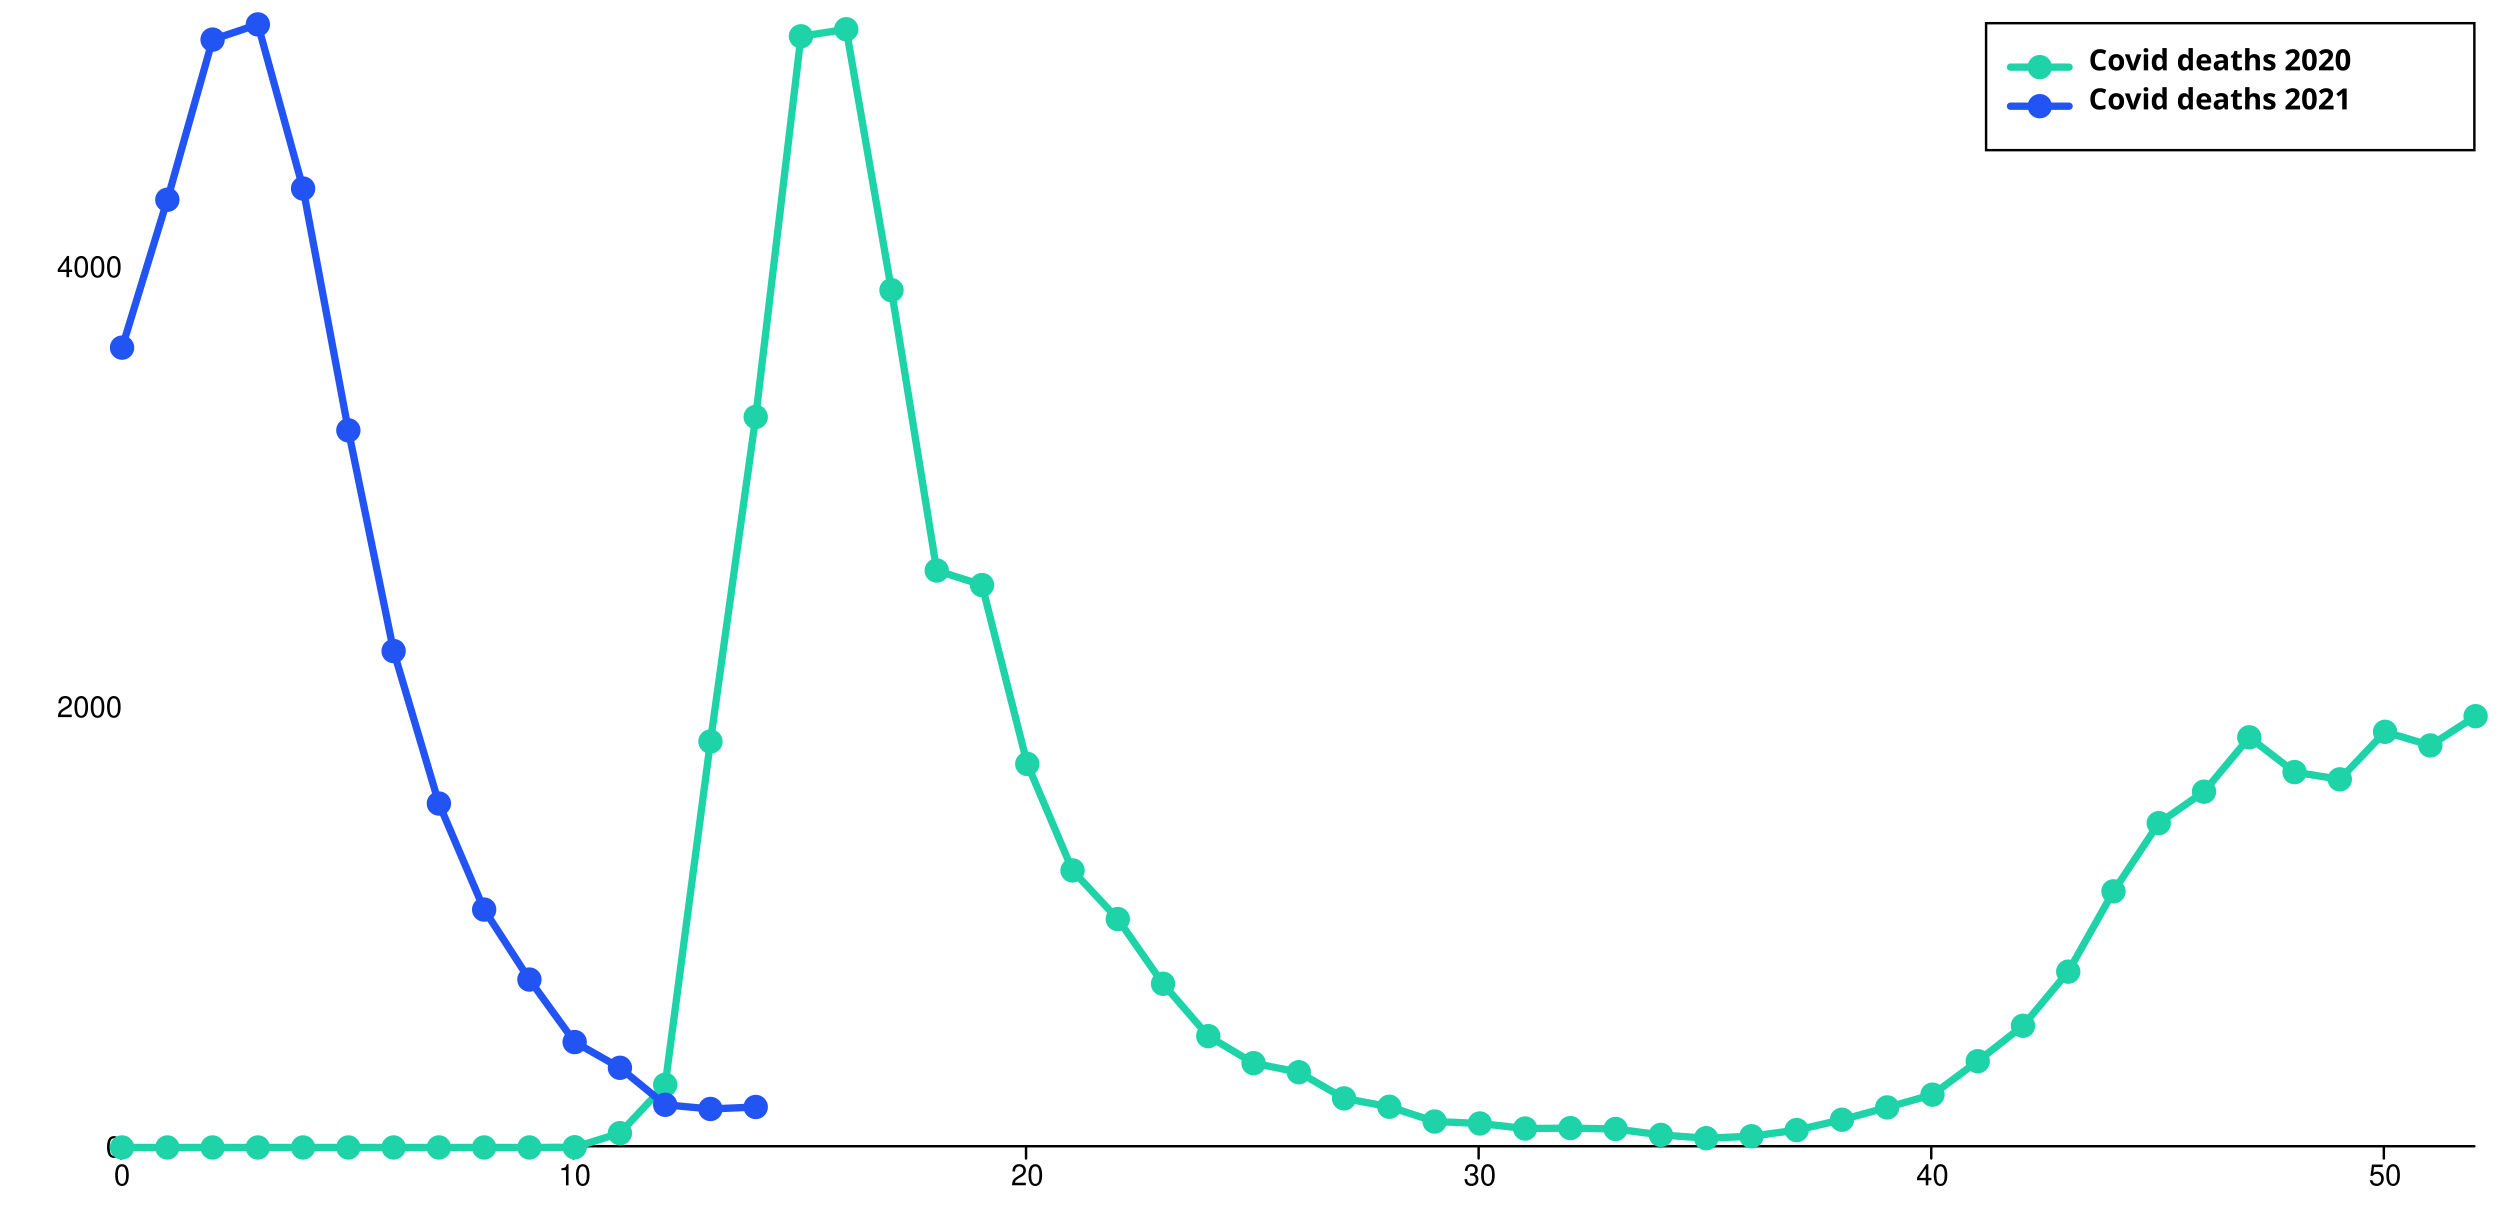
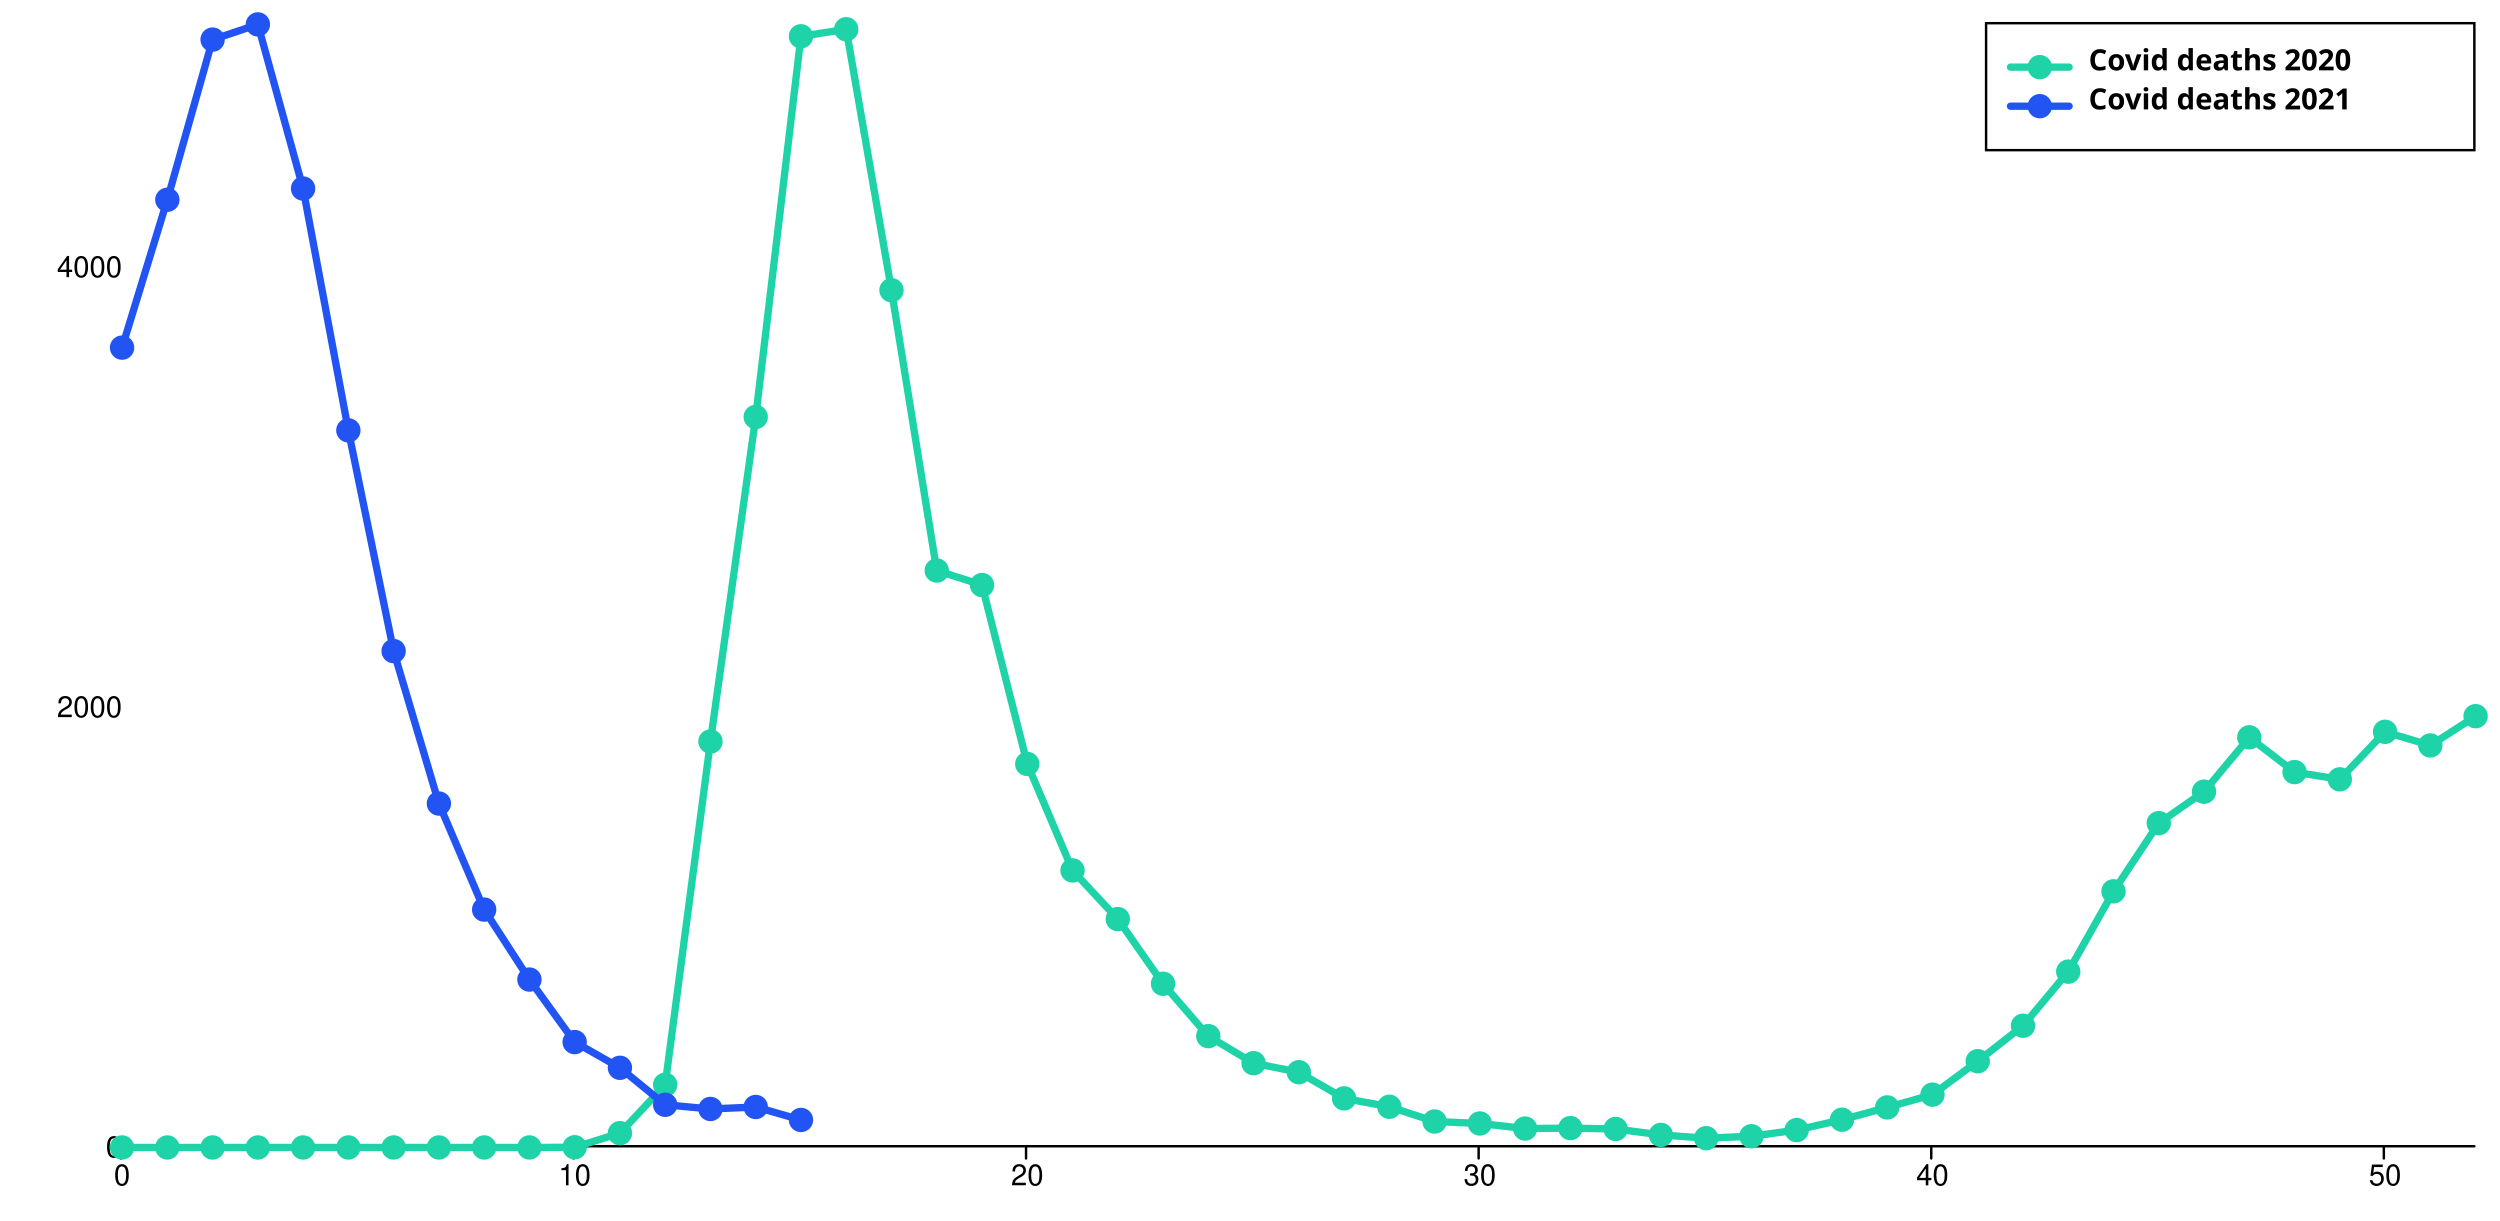
<svg xmlns="http://www.w3.org/2000/svg" width="1024" height="500" viewBox="0 0 1024 500" style="overflow:display" preserveAspectRatio="xMinYMin meet" overflow="visible">
  <defs>
    <style>
	.data-series path.line { fill-opacity: 0; stroke: black; }
	.data-series:hover path.line, .data-series.on path.line { cursor:pointer; }
	.data-series path.line.dotted { stroke-dasharray: 12 20 }
	#covid-deaths-2020-over80:hover path.line, #covid-deaths-2020-over80.on path.line { stroke-width: 5; }
	.data-series-0:hover circle, .data-series-0.on circle { display: inline; cursor:pointer; }
	#covid-deaths-2021-over80:hover path.line, #covid-deaths-2021-over80.on path.line { stroke-width: 5; }
	.data-series-1:hover circle, .data-series-1.on circle { display: inline; cursor:pointer; }
	.key rect { fill:transparent;stroke-width:1;stroke:black; }
	.key text { text-anchor:start;dominant-baseline:hanging;font-weight:bold;fill:black;stroke-width:0;font-family:sans-serif; }
	.graph-grid { font-family: "Helvetica Neue",Helvetica,Arial,"Lucida Grande",sans-serif; }
	.graph-grid line { stroke: black; stroke-width: 1; stroke-linecap: round; }
	.graph-grid.graph-grid-x text { text-anchor: middle; dominant-baseline: hanging; transform: translateY(10px); }
	.graph-grid.graph-grid-y text { text-anchor: end; dominant-baseline: middle; transform: translateX(-10px); }
	</style>
  </defs>
  <g class="graph-grid graph-grid-y">
    <line x1="49.50" y1="469.50" x2="1013.50" y2="469.50" data-left="50" />
    <text x="60" y="470" text-anchor="end">0</text>
    <text x="60" y="289.749" text-anchor="end">2000</text>
    <text x="60" y="109.498" text-anchor="end">4000</text>
    <text style="text-anchor:middle;dominant-baseline:hanging;font-weight:bold;transform: translateY(240px) rotate(-90deg);" />
  </g>
  <g class="graph-grid graph-grid-x">
    <line class="tick" x1="49.50" y1="469.50" x2="49.50" y2="474.50" />
    <text x="50" y="470" text-anchor="middle">0</text>
    <line class="tick" x1="234.88" y1="469.50" x2="234.88" y2="474.50" />
    <text x="235.385" y="470" text-anchor="middle">10</text>
    <line class="tick" x1="420.27" y1="469.50" x2="420.27" y2="474.50" />
    <text x="420.769" y="470" text-anchor="middle">20</text>
    <line class="tick" x1="605.65" y1="469.50" x2="605.65" y2="474.50" />
    <text x="606.154" y="470" text-anchor="middle">30</text>
    <line class="tick" x1="791.04" y1="469.50" x2="791.04" y2="474.50" />
    <text x="791.538" y="470" text-anchor="middle">40</text>
    <line class="tick" x1="976.42" y1="469.50" x2="976.42" y2="474.50" />
    <text x="976.923" y="470" text-anchor="middle">50</text>
    <text style="text-anchor:middle;dominant-baseline:hanging;font-weight:bold;transform: translateY(240px) rotate(-90deg);" />
  </g>
  <g id="covid-deaths-2020-over80" class="data-series data-series-0">
    <path d="M 50.00,470.00L 68.54,470.00L 87.08,470.00L 105.62,470.00L 124.15,470.00L 142.69,470.00L 161.23,470.00L 179.77,470.00L 198.31,470.00L 216.85,470.00L 235.38,469.91L 253.92,464.14L 272.46,444.31L 291.00,303.72L 309.54,170.78L 328.08,14.87L 346.62,11.98L 365.15,118.87L 383.69,233.69L 402.23,239.64L 420.77,312.91L 439.31,356.53L 457.85,376.45L 476.38,402.95L 494.92,424.40L 513.46,435.48L 532.00,439.18L 550.54,449.90L 569.08,453.33L 587.62,459.37L 606.15,460.18L 624.69,462.25L 643.23,462.07L 661.77,462.43L 680.31,464.86L 698.85,466.21L 717.38,465.40L 735.92,462.88L 754.46,458.64L 773.00,453.60L 791.54,448.37L 810.08,434.67L 828.62,420.16L 847.15,397.99L 865.69,365.09L 884.23,337.16L 902.77,324.27L 921.31,302.01L 939.85,316.25L 958.38,319.22L 976.92,299.75L 995.46,305.34L 1014.00,293.35" class="line" style="stroke:#1DD3A7" stroke-width="3" stroke-linecap="round" />
    <circle cx="50.00" cy="470.00" data-y="0.00" data-x="0" r="5" fill="#1DD3A7" />
    <circle cx="68.54" cy="470.00" data-y="0.00" data-x="1" r="5" fill="#1DD3A7" />
    <circle cx="87.08" cy="470.00" data-y="0.00" data-x="2" r="5" fill="#1DD3A7" />
    <circle cx="105.62" cy="470.00" data-y="0.00" data-x="3" r="5" fill="#1DD3A7" />
    <circle cx="124.15" cy="470.00" data-y="0.00" data-x="4" r="5" fill="#1DD3A7" />
    <circle cx="142.69" cy="470.00" data-y="0.00" data-x="5" r="5" fill="#1DD3A7" />
    <circle cx="161.23" cy="470.00" data-y="0.00" data-x="6" r="5" fill="#1DD3A7" />
    <circle cx="179.77" cy="470.00" data-y="0.00" data-x="7" r="5" fill="#1DD3A7" />
    <circle cx="198.31" cy="470.00" data-y="0.00" data-x="8" r="5" fill="#1DD3A7" />
    <circle cx="216.85" cy="470.00" data-y="0.00" data-x="9" r="5" fill="#1DD3A7" />
    <circle cx="235.38" cy="469.91" data-y="1.00" data-x="10" r="5" fill="#1DD3A7" />
    <circle cx="253.92" cy="464.14" data-y="65.00" data-x="11" r="5" fill="#1DD3A7" />
    <circle cx="272.46" cy="444.31" data-y="285.00" data-x="12" r="5" fill="#1DD3A7" />
    <circle cx="291.00" cy="303.72" data-y="1845.00" data-x="13" r="5" fill="#1DD3A7" />
    <circle cx="309.54" cy="170.78" data-y="3320.00" data-x="14" r="5" fill="#1DD3A7" />
    <circle cx="328.08" cy="14.87" data-y="5050.00" data-x="15" r="5" fill="#1DD3A7" />
    <circle cx="346.62" cy="11.98" data-y="5082.00" data-x="16" r="5" fill="#1DD3A7" />
    <circle cx="365.15" cy="118.87" data-y="3896.00" data-x="17" r="5" fill="#1DD3A7" />
    <circle cx="383.69" cy="233.69" data-y="2622.00" data-x="18" r="5" fill="#1DD3A7" />
    <circle cx="402.23" cy="239.64" data-y="2556.00" data-x="19" r="5" fill="#1DD3A7" />
    <circle cx="420.77" cy="312.91" data-y="1743.00" data-x="20" r="5" fill="#1DD3A7" />
    <circle cx="439.31" cy="356.53" data-y="1259.00" data-x="21" r="5" fill="#1DD3A7" />
    <circle cx="457.85" cy="376.45" data-y="1038.00" data-x="22" r="5" fill="#1DD3A7" />
    <circle cx="476.38" cy="402.95" data-y="744.00" data-x="23" r="5" fill="#1DD3A7" />
    <circle cx="494.92" cy="424.40" data-y="506.00" data-x="24" r="5" fill="#1DD3A7" />
    <circle cx="513.46" cy="435.48" data-y="383.00" data-x="25" r="5" fill="#1DD3A7" />
    <circle cx="532.00" cy="439.18" data-y="342.00" data-x="26" r="5" fill="#1DD3A7" />
    <circle cx="550.54" cy="449.90" data-y="223.00" data-x="27" r="5" fill="#1DD3A7" />
    <circle cx="569.08" cy="453.33" data-y="185.00" data-x="28" r="5" fill="#1DD3A7" />
    <circle cx="587.62" cy="459.37" data-y="118.00" data-x="29" r="5" fill="#1DD3A7" />
    <circle cx="606.15" cy="460.18" data-y="109.00" data-x="30" r="5" fill="#1DD3A7" />
    <circle cx="624.69" cy="462.25" data-y="86.00" data-x="31" r="5" fill="#1DD3A7" />
    <circle cx="643.23" cy="462.07" data-y="88.00" data-x="32" r="5" fill="#1DD3A7" />
    <circle cx="661.77" cy="462.43" data-y="84.00" data-x="33" r="5" fill="#1DD3A7" />
    <circle cx="680.31" cy="464.86" data-y="57.00" data-x="34" r="5" fill="#1DD3A7" />
    <circle cx="698.85" cy="466.21" data-y="42.00" data-x="35" r="5" fill="#1DD3A7" />
    <circle cx="717.38" cy="465.40" data-y="51.00" data-x="36" r="5" fill="#1DD3A7" />
    <circle cx="735.92" cy="462.88" data-y="79.00" data-x="37" r="5" fill="#1DD3A7" />
    <circle cx="754.46" cy="458.64" data-y="126.00" data-x="38" r="5" fill="#1DD3A7" />
    <circle cx="773.00" cy="453.60" data-y="182.00" data-x="39" r="5" fill="#1DD3A7" />
    <circle cx="791.54" cy="448.37" data-y="240.00" data-x="40" r="5" fill="#1DD3A7" />
    <circle cx="810.08" cy="434.67" data-y="392.00" data-x="41" r="5" fill="#1DD3A7" />
    <circle cx="828.62" cy="420.16" data-y="553.00" data-x="42" r="5" fill="#1DD3A7" />
    <circle cx="847.15" cy="397.99" data-y="799.00" data-x="43" r="5" fill="#1DD3A7" />
    <circle cx="865.69" cy="365.09" data-y="1164.00" data-x="44" r="5" fill="#1DD3A7" />
    <circle cx="884.23" cy="337.16" data-y="1474.00" data-x="45" r="5" fill="#1DD3A7" />
    <circle cx="902.77" cy="324.27" data-y="1617.00" data-x="46" r="5" fill="#1DD3A7" />
    <circle cx="921.31" cy="302.01" data-y="1864.00" data-x="47" r="5" fill="#1DD3A7" />
    <circle cx="939.85" cy="316.25" data-y="1706.00" data-x="48" r="5" fill="#1DD3A7" />
    <circle cx="958.38" cy="319.22" data-y="1673.00" data-x="49" r="5" fill="#1DD3A7" />
    <circle cx="976.92" cy="299.75" data-y="1889.00" data-x="50" r="5" fill="#1DD3A7" />
    <circle cx="995.46" cy="305.34" data-y="1827.00" data-x="51" r="5" fill="#1DD3A7" />
    <circle cx="1014.00" cy="293.35" data-y="1960.00" data-x="52" r="5" fill="#1DD3A7" />
  </g>
  <g id="covid-deaths-2021-over80" class="data-series data-series-1">
-     <path d="M 50.00,142.39L 68.54,81.83L 87.08,16.22L 105.62,10.00L 124.15,77.23L 142.69,176.28L 161.23,266.68L 179.77,329.13L 198.31,372.57L 216.85,401.23L 235.38,426.83L 253.92,437.37L 272.46,452.52L 291.00,454.23L 309.54,453.42" class="line" style="stroke:#2254F4" stroke-width="3" stroke-linecap="round" />
+     <path d="M 50.00,142.39L 68.54,81.83L 87.08,16.22L 105.62,10.00L 124.15,77.23L 142.69,176.28L 161.23,266.68L 179.77,329.13L 198.31,372.57L 216.85,401.23L 235.38,426.83L 253.92,437.37L 272.46,452.52L 291.00,454.23L 309.54,453.42L 328.08,458.73" class="line" style="stroke:#2254F4" stroke-width="3" stroke-linecap="round" />
    <circle cx="50.00" cy="142.39" data-y="3635.00" data-x="0" r="5" fill="#2254F4" />
    <circle cx="68.54" cy="81.83" data-y="4307.00" data-x="1" r="5" fill="#2254F4" />
    <circle cx="87.08" cy="16.22" data-y="5035.00" data-x="2" r="5" fill="#2254F4" />
    <circle cx="105.62" cy="10.00" data-y="5104.00" data-x="3" r="5" fill="#2254F4" />
    <circle cx="124.15" cy="77.23" data-y="4358.00" data-x="4" r="5" fill="#2254F4" />
    <circle cx="142.69" cy="176.28" data-y="3259.00" data-x="5" r="5" fill="#2254F4" />
    <circle cx="161.23" cy="266.68" data-y="2256.00" data-x="6" r="5" fill="#2254F4" />
    <circle cx="179.77" cy="329.13" data-y="1563.00" data-x="7" r="5" fill="#2254F4" />
    <circle cx="198.31" cy="372.57" data-y="1081.00" data-x="8" r="5" fill="#2254F4" />
    <circle cx="216.85" cy="401.23" data-y="763.00" data-x="9" r="5" fill="#2254F4" />
    <circle cx="235.38" cy="426.83" data-y="479.00" data-x="10" r="5" fill="#2254F4" />
    <circle cx="253.92" cy="437.37" data-y="362.00" data-x="11" r="5" fill="#2254F4" />
    <circle cx="272.46" cy="452.52" data-y="194.00" data-x="12" r="5" fill="#2254F4" />
    <circle cx="291.00" cy="454.23" data-y="175.00" data-x="13" r="5" fill="#2254F4" />
    <circle cx="309.54" cy="453.42" data-y="184.00" data-x="14" r="5" fill="#2254F4" />
+     <circle cx="328.08" cy="458.73" data-y="125.00" data-x="15" r="5" fill="#2254F4" />
  </g>
  <g class="key">
    <rect x="813.5" y="9.5" width="200" height="52" />
    <g id="covid-deaths-2020-over80-key">&gt;	<text x="823.5" y="19.5">
        <tspan dx="32" dy="0">Covid deaths 2020</tspan>
      </text>
      <path d="M823.50,27.50 l 24 0" class="line" style="stroke:#1DD3A7" stroke-width="3" stroke-linecap="round" />
      <circle cx="835.50" cy="27.50" r="5" fill="#1DD3A7" />
    </g>
    <g id="covid-deaths-2021-over80-key">&gt;	<text x="823.5" y="35.5">
        <tspan dx="32" dy="0">Covid deaths 2021</tspan>
      </text>
      <path d="M823.50,43.50 l 24 0" class="line" style="stroke:#2254F4" stroke-width="3" stroke-linecap="round" />
      <circle cx="835.50" cy="43.50" r="5" fill="#2254F4" />
    </g>
  </g>
</svg>
